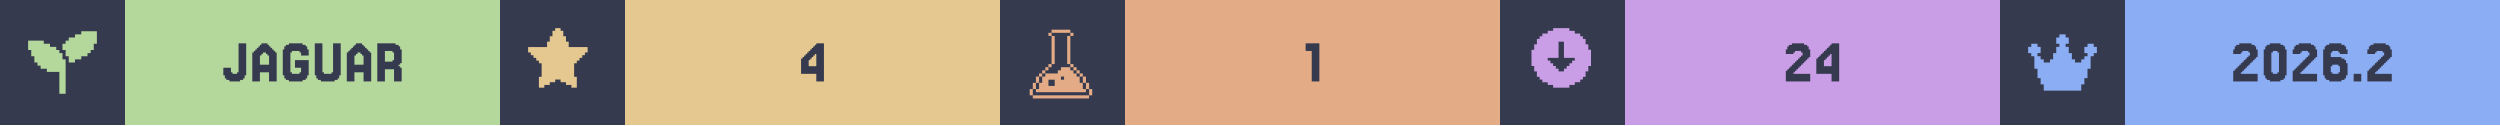
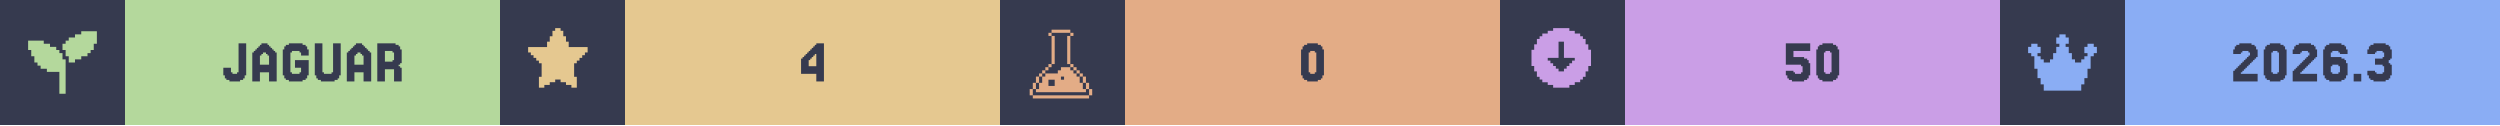
<svg xmlns="http://www.w3.org/2000/svg" width="1200" viewBox="0 0 200 10">
  <g>
    <rect width="200" height="10" fill="#363a4f" />
    <g class="badge" transform="translate(0 0)">
      <path transform="translate(2 2) scale(0.25)" fill="#b4d89c" d="M 18 2 L 18 3 L 16 3 L 16 4 L 14 4 L 14 5 L 13 5 L 13 6 L 12 6 L 12 8 L 13 8 L 13 10 L 14 10 L 14 12 L 16 12 L 16 11 L 18 11 L 18 10 L 20 10 L 20 9 L 21 9 L 21 8 L 22 8 L 22 6 L 23 6 L 23 2 L 18 2 z M 1 5 L 1 8 L 2 8 L 2 10 L 3 10 L 3 12 L 4 12 L 4 13 L 5 13 L 5 14 L 7 14 L 7 15 L 11 15 L 11 22 L 13 22 L 13 11 L 12 11 L 12 9 L 11 9 L 11 8 L 10 8 L 10 7 L 8 7 L 8 6 L 6 6 L 6 5 L 1 5 z" />
      <rect fill="#b4d89c" width="30" height="10" x="10" y="0" />
      <path fill="#363a4f" d="M18.598 5.785V5.907H18.963V5.785H19.085V3.467H19.695V6.029H19.573V6.272H19.451V6.394H19.207V6.516H18.354V6.394H18.11V6.272H17.988V6.029H17.866V5.419H18.476V5.785Z M21.524 5.175V4.443H21.402V4.321H21.28V4.199H21.037V4.321H20.915V4.443H20.793V5.175ZM20.305 4.199V4.077H20.427V3.955H20.549V3.833H20.671V3.711H20.793V3.589H20.915V3.467H21.402V3.589H21.524V3.711H21.646V3.833H21.768V3.955H21.89V4.077H22.012V4.199H22.134V6.516H21.524V5.785H20.793V6.516H20.183V4.199Z M23.354 5.785V5.907H23.963V5.785H24.085V5.419H23.598V4.809H24.695V6.029H24.573V6.272H24.451V6.394H24.207V6.516H23.11V6.394H22.866V6.272H22.744V6.029H22.622V3.955H22.744V3.711H22.866V3.589H23.11V3.467H24.207V3.589H24.451V3.711H24.573V3.955H24.695V4.443H24.085V4.199H23.963V4.077H23.354V4.199H23.232V5.785Z M25.915 5.785V5.907H26.524V5.785H26.646V3.467H27.256V6.029H27.134V6.272H27.012V6.394H26.768V6.516H25.671V6.394H25.427V6.272H25.305V6.029H25.183V3.467H25.793V5.785Z M29.085 5.175V4.443H28.963V4.321H28.841V4.199H28.598V4.321H28.476V4.443H28.354V5.175ZM27.866 4.199V4.077H27.988V3.955H28.11V3.833H28.232V3.711H28.354V3.589H28.476V3.467H28.963V3.589H29.085V3.711H29.207V3.833H29.329V3.955H29.451V4.077H29.573V4.199H29.695V6.516H29.085V5.785H28.354V6.516H27.744V4.199Z M31.402 4.199V4.077H30.793V4.931H31.402V4.809H31.524V4.199ZM32.012 5.419H32.134V6.516H31.524V5.541H30.793V6.516H30.183V3.467H31.646V3.589H31.89V3.711H32.012V3.955H32.134V5.053H32.012V5.175H31.89V5.297H32.012Z" />
    </g>
    <g class="badge" transform="translate(40 0)">
      <path transform="" fill="#e5c890" d="M5.929 6.145h.216v.866h-.433v-.217H5.28v-.216h-.432v-.216h-.433v.216H3.98v.216h-.433v.217h-.433v-.866h.217V5.063h-.217v-.216H2.9V4.63h-.217v-.216h-.216v-.217H2.25v-.432h1.515v-.433h.216v-.433h.216v-.433h.217V2.25h.433v.216h.216v.433h.216v.433h.217v.433H7.01v.432h-.217v.217h-.216v.216h-.216v.217h-.217v.216H5.93z" />
      <rect fill="#e5c890" width="30" height="10" x="10" y="0" />
      <path fill="#363a4f" d="M24.695 4.199V4.077H24.817V3.955H24.939V3.833H25.061V3.711H25.183V3.589H25.305V3.467H25.915V6.516H25.305V5.907H24.085V4.687H24.207V4.565H24.329V4.443H24.451V4.321H24.573V4.199ZM24.939 4.565V4.687H24.817V4.809H24.695V5.297H25.305V4.321H25.183V4.443H25.061V4.565Z" />
    </g>
    <g class="badge" transform="translate(80 0)">
      <path transform="translate(2 2) scale(0.25)" fill="#e3ac86" d="M 8.502 1.5 L 8.502 2.5 L 14.504 2.5 L 14.504 1.5 L 8.502 1.5 z M 14.504 2.5 L 14.504 3.5 L 15.504 3.5 L 15.504 2.5 L 14.504 2.5 z M 14.504 3.5 L 13.502 3.5 L 13.502 12.502 L 14.504 12.502 L 14.504 3.5 z M 14.504 12.502 L 14.504 13.502 L 15.504 13.502 L 15.504 12.502 L 14.504 12.502 z M 15.504 13.502 L 15.504 14.504 L 16.504 14.504 L 16.504 15.504 L 17.504 15.504 L 17.504 16.504 L 18.504 16.504 L 18.504 15.502 L 17.504 15.502 L 17.504 14.502 L 16.504 14.502 L 16.504 13.502 L 15.504 13.502 z M 18.504 16.504 L 18.504 18.504 L 19.504 18.504 L 19.504 16.504 L 18.504 16.504 z M 19.504 18.504 L 19.504 20.504 L 20.504 20.504 L 20.504 18.504 L 19.504 18.504 z M 20.504 20.504 L 20.504 22.504 L 21.504 22.504 L 21.504 20.504 L 20.504 20.504 z M 19.504 20.504 L 18.504 20.504 L 18.504 18.504 L 17.504 18.504 L 17.504 16.504 L 16.504 16.504 L 16.504 15.504 L 15.504 15.504 L 15.504 14.504 L 14.504 14.504 L 14.504 13.502 L 11.502 13.502 L 11.502 14.504 L 10.502 14.504 L 10.502 15.504 L 6.502 15.504 L 6.502 16.504 L 5.5 16.504 L 5.5 18.504 L 4.5 18.504 L 4.5 20.504 L 3.5 20.504 L 3.5 21.504 L 19.504 21.504 L 19.504 20.504 z M 3.5 20.504 L 3.5 18.504 L 2.5 18.504 L 2.5 20.504 L 3.5 20.504 z M 2.5 20.504 L 1.5 20.504 L 1.5 22.504 L 2.5 22.504 L 2.5 20.504 z M 3.5 18.504 L 4.5 18.504 L 4.5 16.504 L 3.5 16.504 L 3.5 18.504 z M 4.5 16.504 L 5.5 16.504 L 5.5 15.504 L 6.502 15.504 L 6.502 14.504 L 7.502 14.504 L 7.502 13.502 L 6.502 13.502 L 6.502 14.502 L 5.5 14.502 L 5.5 15.502 L 4.5 15.502 L 4.5 16.504 z M 7.502 13.502 L 8.502 13.502 L 8.502 12.502 L 7.502 12.502 L 7.502 13.502 z M 8.502 12.502 L 9.502 12.502 L 9.502 3.5 L 8.502 3.5 L 8.502 12.502 z M 8.502 3.5 L 8.502 2.5 L 7.502 2.5 L 7.502 3.5 L 8.502 3.5 z M 11.502 16.504 L 12.502 16.504 L 12.502 17.504 L 11.502 17.504 L 11.502 16.504 z M 7.502 17.504 L 9.502 17.504 L 9.502 19.504 L 7.502 19.504 L 7.502 17.504 z M 2.5 22.506 L 2.5 23.506 L 20.504 23.506 L 20.504 22.506 L 2.5 22.506 z" />
      <rect fill="#e3ac86" width="30" height="10" x="10" y="0" />
-       <path fill="#363a4f" d="M25.549 3.467V6.516H24.939V4.077H24.451V3.467Z" />
+       <path fill="#363a4f" d="M25.793 6.029V6.272H25.671V6.394H25.427V6.516H24.573V6.394H24.329V6.272H24.207V6.029H24.085V3.955H24.207V3.711H24.329V3.589H24.573V3.467H25.427V3.589H25.671V3.711H25.793V3.955H25.915V6.029ZM24.817 5.785V5.907H25.183V5.785H25.305V4.199H25.183V4.077H24.817V4.199H24.695V5.785Z" />
    </g>
    <g class="badge" transform="translate(120 0)">
      <path transform="" fill="#ca9ee6" d="M5.55 6.794h.432v-.216h.433v-.216h.216v-.217h.217v-.433h.216V5.28h.217V3.981h-.217v-.433h-.216v-.433h-.217V2.9h-.216v-.217h-.433v-.216h-.433V2.25h-1.298v.216h-.433v.216h-.433V2.9h-.216v.216h-.217v.433h-.216v.433h-.217v1.298h.217v.433h.216v.433h.217v.217h.216v.216h.433v.216h.433v.217h1.298zm-1.083-1.298v-.217h-.216v-.216h-.217v-.216h-.216V4.63h.866V3.332h.432V4.63h.866v.217h-.216v.216h-.217v.216h-.216v.217h-.217v.216h-.432v-.216z" />
      <rect fill="#ca9ee6" width="30" height="10" x="10" y="0" />
-       <path fill="#363a4f" d="M23.598 5.663V5.785H23.476V5.907H24.817V6.516H22.866V5.663H22.988V5.541H23.11V5.419H23.232V5.297H23.354V5.175H23.476V5.053H23.598V4.931H23.72V4.809H23.841V4.687H23.963V4.565H24.085V4.443H24.207V4.199H24.085V4.077H23.598V4.199H23.476V4.321H22.866V3.955H22.988V3.711H23.11V3.589H23.354V3.467H24.329V3.589H24.573V3.711H24.695V3.955H24.817V4.565H24.695V4.687H24.573V4.809H24.451V4.931H24.329V5.053H24.207V5.175H24.085V5.297H23.963V5.419H23.841V5.541H23.72V5.663Z M25.915 4.199V4.077H26.037V3.955H26.159V3.833H26.28V3.711H26.402V3.589H26.524V3.467H27.134V6.516H26.524V5.907H25.305V4.687H25.427V4.565H25.549V4.443H25.671V4.321H25.793V4.199ZM26.159 4.565V4.687H26.037V4.809H25.915V5.297H26.524V4.321H26.402V4.443H26.28V4.565Z" />
+       <path fill="#363a4f" d="M23.476 5.663V5.785H23.598V5.907H24.085V5.785H24.207V5.297H24.085V5.175H22.866V3.467H24.817V4.077H23.476V4.565H24.329V4.687H24.573V4.809H24.695V5.053H24.817V6.029H24.695V6.272H24.573V6.394H24.329V6.516H23.354V6.394H23.11V6.272H22.988V6.029H22.866V5.663Z M27.012 6.029V6.272H26.89V6.394H26.646V6.516H25.793V6.394H25.549V6.272H25.427V6.029H25.305V3.955H25.427V3.711H25.549V3.589H25.793V3.467H26.646V3.589H26.89V3.711H27.012V3.955H27.134V6.029ZM26.037 5.785V5.907H26.402V5.785H26.524V4.199H26.402V4.077H26.037V4.199H25.915V5.785Z" />
    </g>
    <g class="badge" transform="translate(160 0)">
      <path transform="translate(2 2) scale(0.25)" fill="#8aadf4" d="M23 7v2h-1v1h-1v4h-1v3h-1v2h-1v2H6v-2H5v-2H4v-3H3v-4H2V9H1V7h1V6h2v1h1v2H4v1h1v1h1v1h2v-1h1V9h1V7h1V6h-1V4h1V3h2v1h1v2h-1v1h1v2h1v2h1v1h2v-1h1v-1h1V9h-1V7h1V6h2v1z" />
      <rect fill="#8aadf4" width="30" height="10" x="10" y="0" />
-       <path fill="#363a4f" d="M19.39 5.663V5.785H19.268V5.907H20.61V6.516H18.659V5.663H18.78V5.541H18.902V5.419H19.024V5.297H19.146V5.175H19.268V5.053H19.39V4.931H19.512V4.809H19.634V4.687H19.756V4.565H19.878V4.443H20V4.199H19.878V4.077H19.39V4.199H19.268V4.321H18.659V3.955H18.78V3.711H18.902V3.589H19.146V3.467H20.122V3.589H20.366V3.711H20.488V3.955H20.61V4.565H20.488V4.687H20.366V4.809H20.244V4.931H20.122V5.053H20V5.175H19.878V5.297H19.756V5.419H19.634V5.541H19.512V5.663Z M22.805 6.029V6.272H22.683V6.394H22.439V6.516H21.585V6.394H21.341V6.272H21.22V6.029H21.098V3.955H21.22V3.711H21.341V3.589H21.585V3.467H22.439V3.589H22.683V3.711H22.805V3.955H22.927V6.029ZM21.829 5.785V5.907H22.195V5.785H22.317V4.199H22.195V4.077H21.829V4.199H21.707V5.785Z M24.146 5.663V5.785H24.024V5.907H25.366V6.516H23.415V5.663H23.537V5.541H23.659V5.419H23.78V5.297H23.902V5.175H24.024V5.053H24.146V4.931H24.268V4.809H24.39V4.687H24.512V4.565H24.634V4.443H24.756V4.199H24.634V4.077H24.146V4.199H24.024V4.321H23.415V3.955H23.537V3.711H23.659V3.589H23.902V3.467H24.878V3.589H25.122V3.711H25.244V3.955H25.366V4.565H25.244V4.687H25.122V4.809H25V4.931H24.878V5.053H24.756V5.175H24.634V5.297H24.512V5.419H24.39V5.541H24.268V5.663Z M26.585 5.785V5.907H27.073V5.785H27.195V5.297H27.073V5.175H26.585V5.297H26.463V5.785ZM26.463 4.565H27.317V4.687H27.561V4.809H27.683V5.053H27.805V6.029H27.683V6.272H27.561V6.394H27.317V6.516H26.341V6.394H26.098V6.272H25.976V6.029H25.854V3.955H25.976V3.711H26.098V3.589H26.341V3.467H27.317V3.589H27.561V3.711H27.683V3.955H27.805V4.321H27.195V4.199H27.073V4.077H26.585V4.199H26.463Z M28.902 5.907V6.516H28.293V5.907Z M30.122 5.663V5.785H30V5.907H31.341V6.516H29.39V5.663H29.512V5.541H29.634V5.419H29.756V5.297H29.878V5.175H30V5.053H30.122V4.931H30.244V4.809H30.366V4.687H30.488V4.565H30.61V4.443H30.732V4.199H30.61V4.077H30.122V4.199H30V4.321H29.39V3.955H29.512V3.711H29.634V3.589H29.878V3.467H30.854V3.589H31.098V3.711H31.22V3.955H31.341V4.565H31.22V4.687H31.098V4.809H30.976V4.931H30.854V5.053H30.732V5.175H30.61V5.297H30.488V5.419H30.366V5.541H30.244V5.663Z" />
+       <path fill="#363a4f" d="M19.39 5.663V5.785H19.268V5.907H20.61V6.516H18.659V5.663H18.78V5.541H18.902V5.419H19.024V5.297H19.146V5.175H19.268V5.053H19.39V4.931H19.512V4.809H19.634V4.687H19.756V4.565H19.878V4.443H20V4.199H19.878V4.077H19.39V4.199H19.268V4.321H18.659V3.955H18.78V3.711H18.902V3.589H19.146V3.467H20.122V3.589H20.366V3.711H20.488V3.955H20.61V4.565H20.488V4.687H20.366V4.809H20.244V4.931H20.122V5.053H20V5.175H19.878V5.297H19.756V5.419H19.634V5.541H19.512V5.663Z M22.805 6.029V6.272H22.683V6.394H22.439V6.516H21.585V6.394H21.341V6.272H21.22V6.029H21.098V3.955H21.22V3.711H21.341V3.589H21.585V3.467H22.439V3.589H22.683V3.711H22.805V3.955H22.927V6.029ZM21.829 5.785V5.907H22.195V5.785H22.317V4.199H22.195V4.077H21.829V4.199H21.707V5.785Z M24.146 5.663V5.785H24.024V5.907H25.366V6.516H23.415V5.663H23.537V5.541H23.659V5.419H23.78V5.297H23.902V5.175H24.024V5.053H24.146V4.931H24.268V4.809H24.39V4.687H24.512V4.565H24.634V4.443H24.756V4.199H24.634V4.077H24.146V4.199H24.024V4.321H23.415V3.955H23.537V3.711H23.659V3.589H23.902V3.467H24.878V3.589H25.122V3.711H25.244V3.955H25.366V4.565H25.244V4.687H25.122V4.809H25V4.931H24.878V5.053H24.756V5.175H24.634V5.297H24.512V5.419H24.39V5.541H24.268V5.663Z M26.585 5.785V5.907H27.073V5.785H27.195V5.297H27.073V5.175H26.585V5.297H26.463V5.785ZM26.463 4.565H27.317V4.687H27.561V4.809H27.683V5.053H27.805V6.029H27.683V6.272H27.561V6.394H27.317V6.516H26.341V6.394H26.098V6.272H25.976V6.029H25.854V3.955H25.976V3.711H26.098V3.589H26.341V3.467H27.317V3.589H27.561V3.711H27.683V3.955H27.805V4.321H27.195V4.199H27.073V4.077H26.585V4.199H26.463Z M28.902 5.907V6.516H28.293V5.907Z M30 5.663V5.785H30.122V5.907H30.61V5.785H30.732V5.297H30.61V5.175H30V4.687H30.61V4.565H30.732V4.199H30.61V4.077H30.122V4.199H30V4.321H29.39V3.955H29.512V3.711H29.634V3.589H29.878V3.467H30.854V3.589H31.098V3.711H31.22V3.955H31.341V4.687H31.22V4.809H31.098V5.053H31.22V5.175H31.341V6.029H31.22V6.272H31.098V6.394H30.854V6.516H29.878V6.394H29.634V6.272H29.512V6.029H29.39V5.663Z" />
    </g>
  </g>
</svg>
